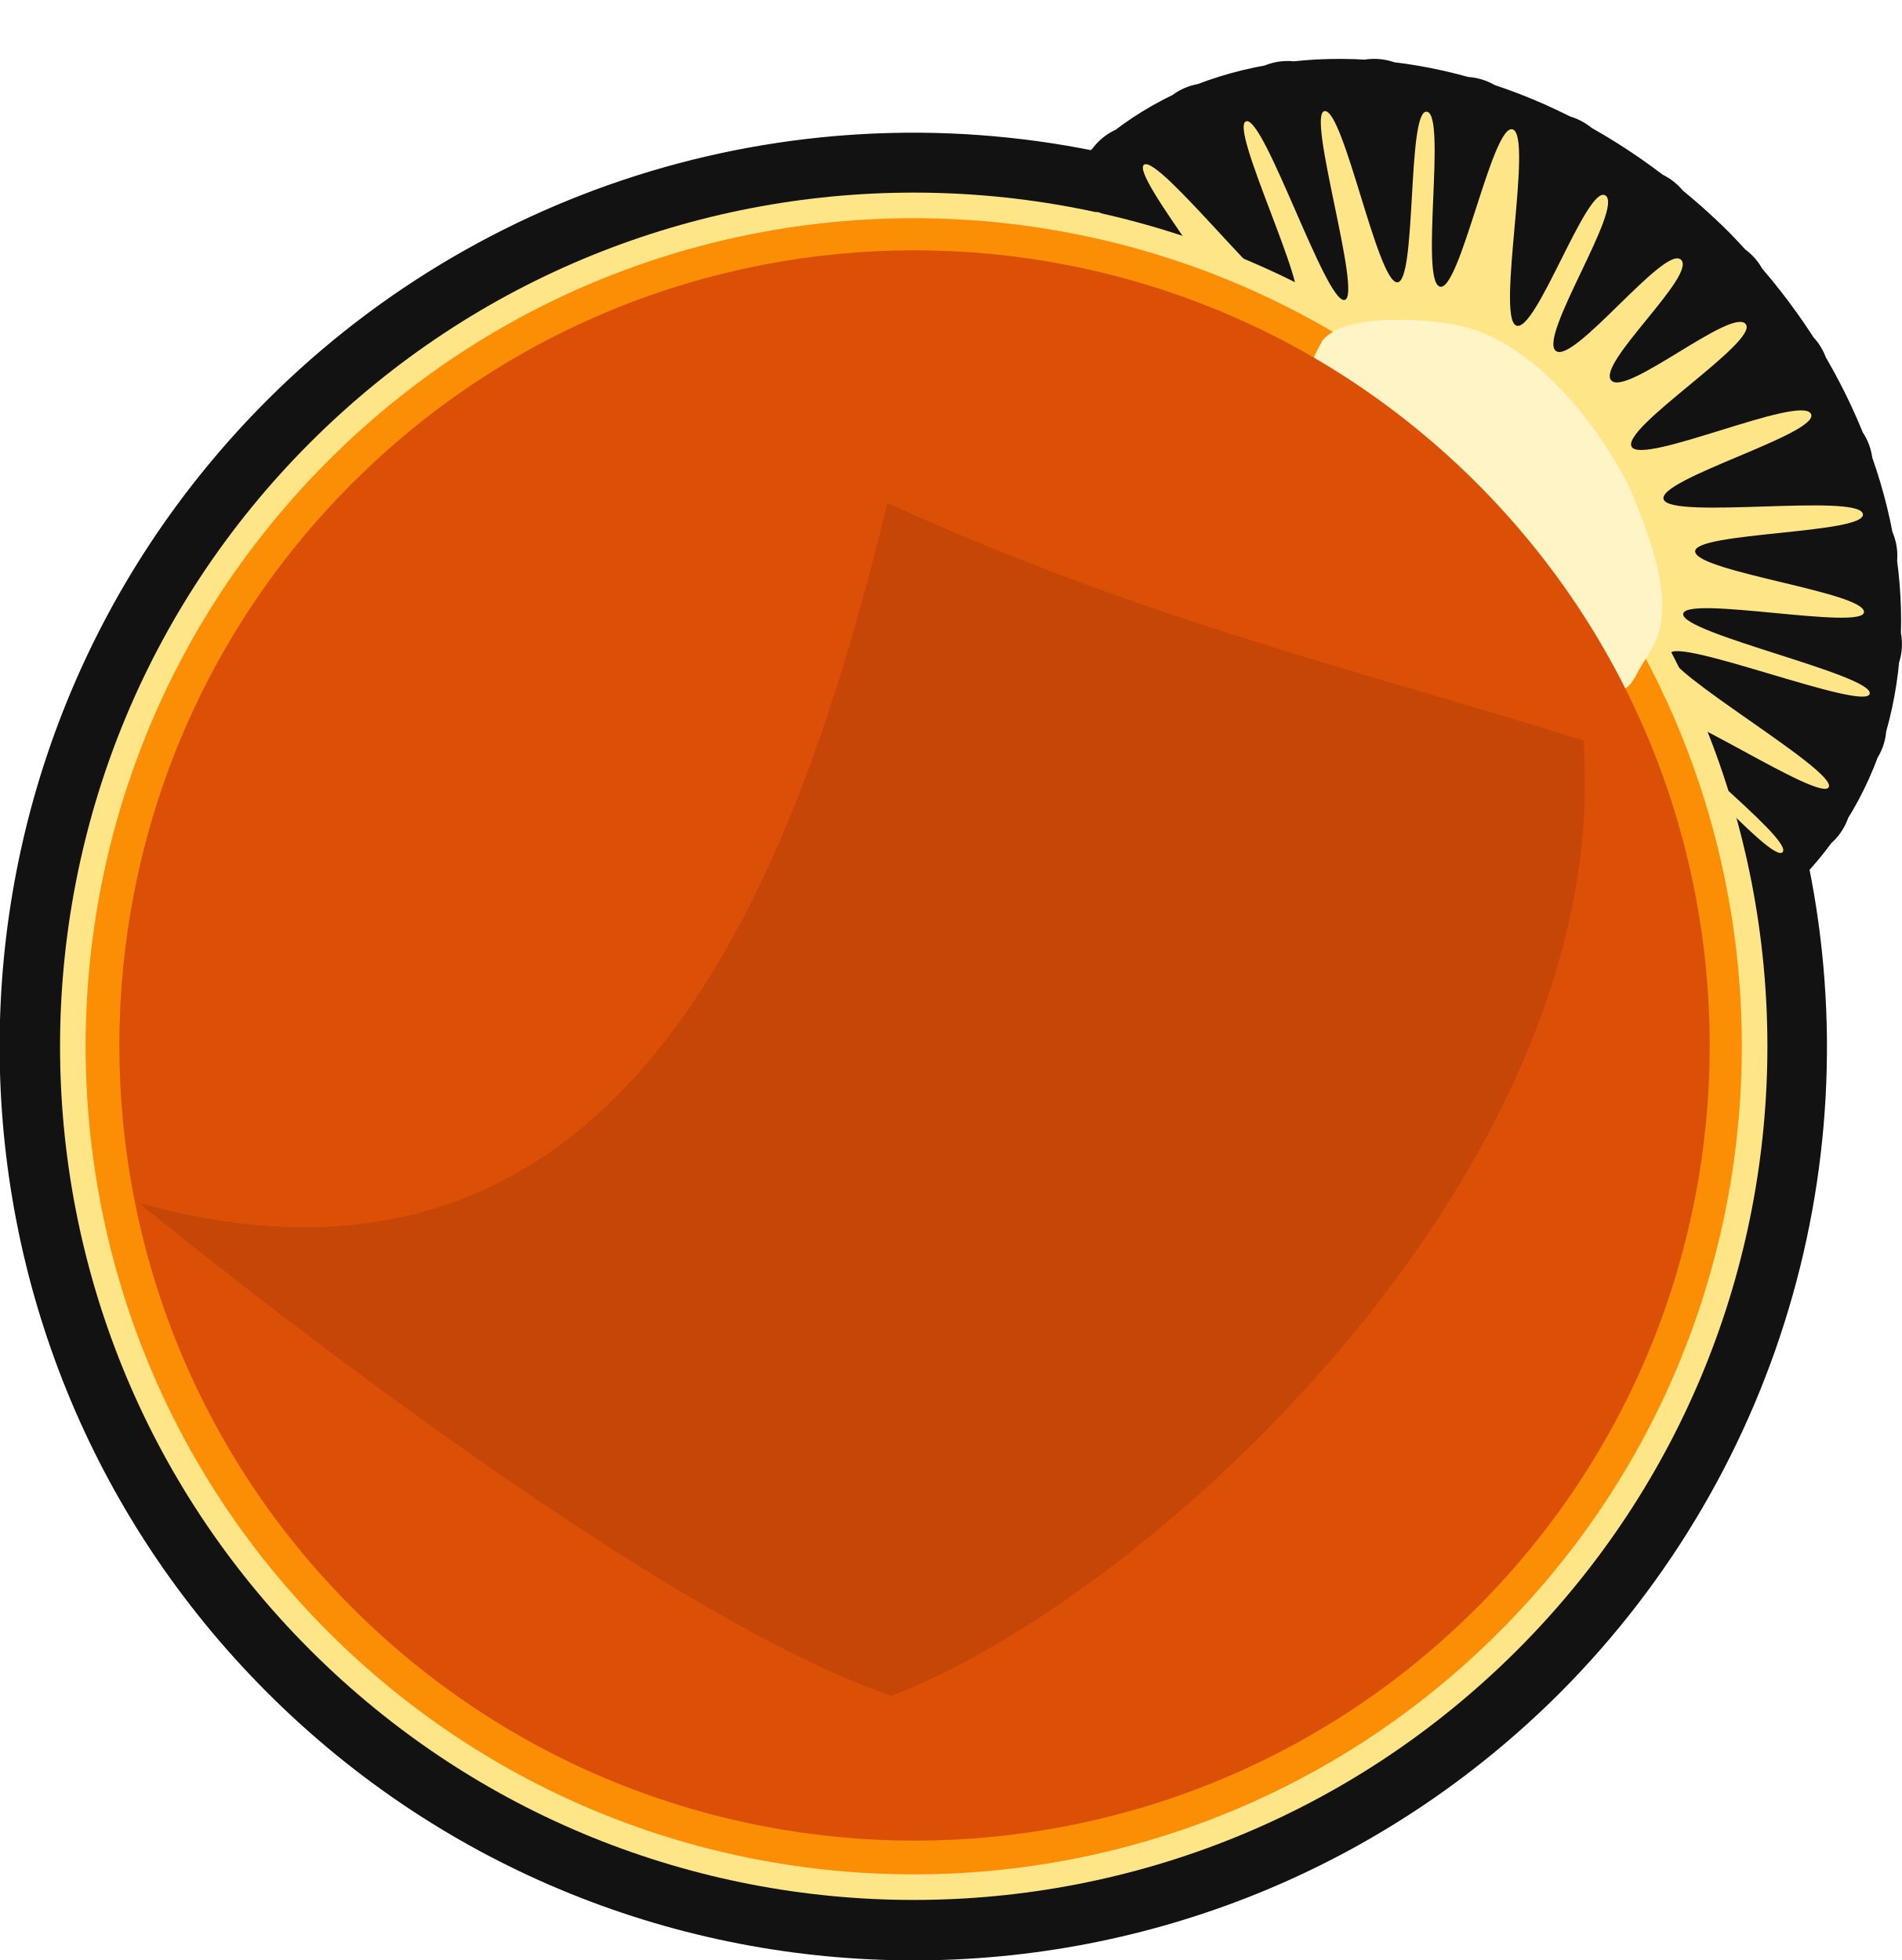
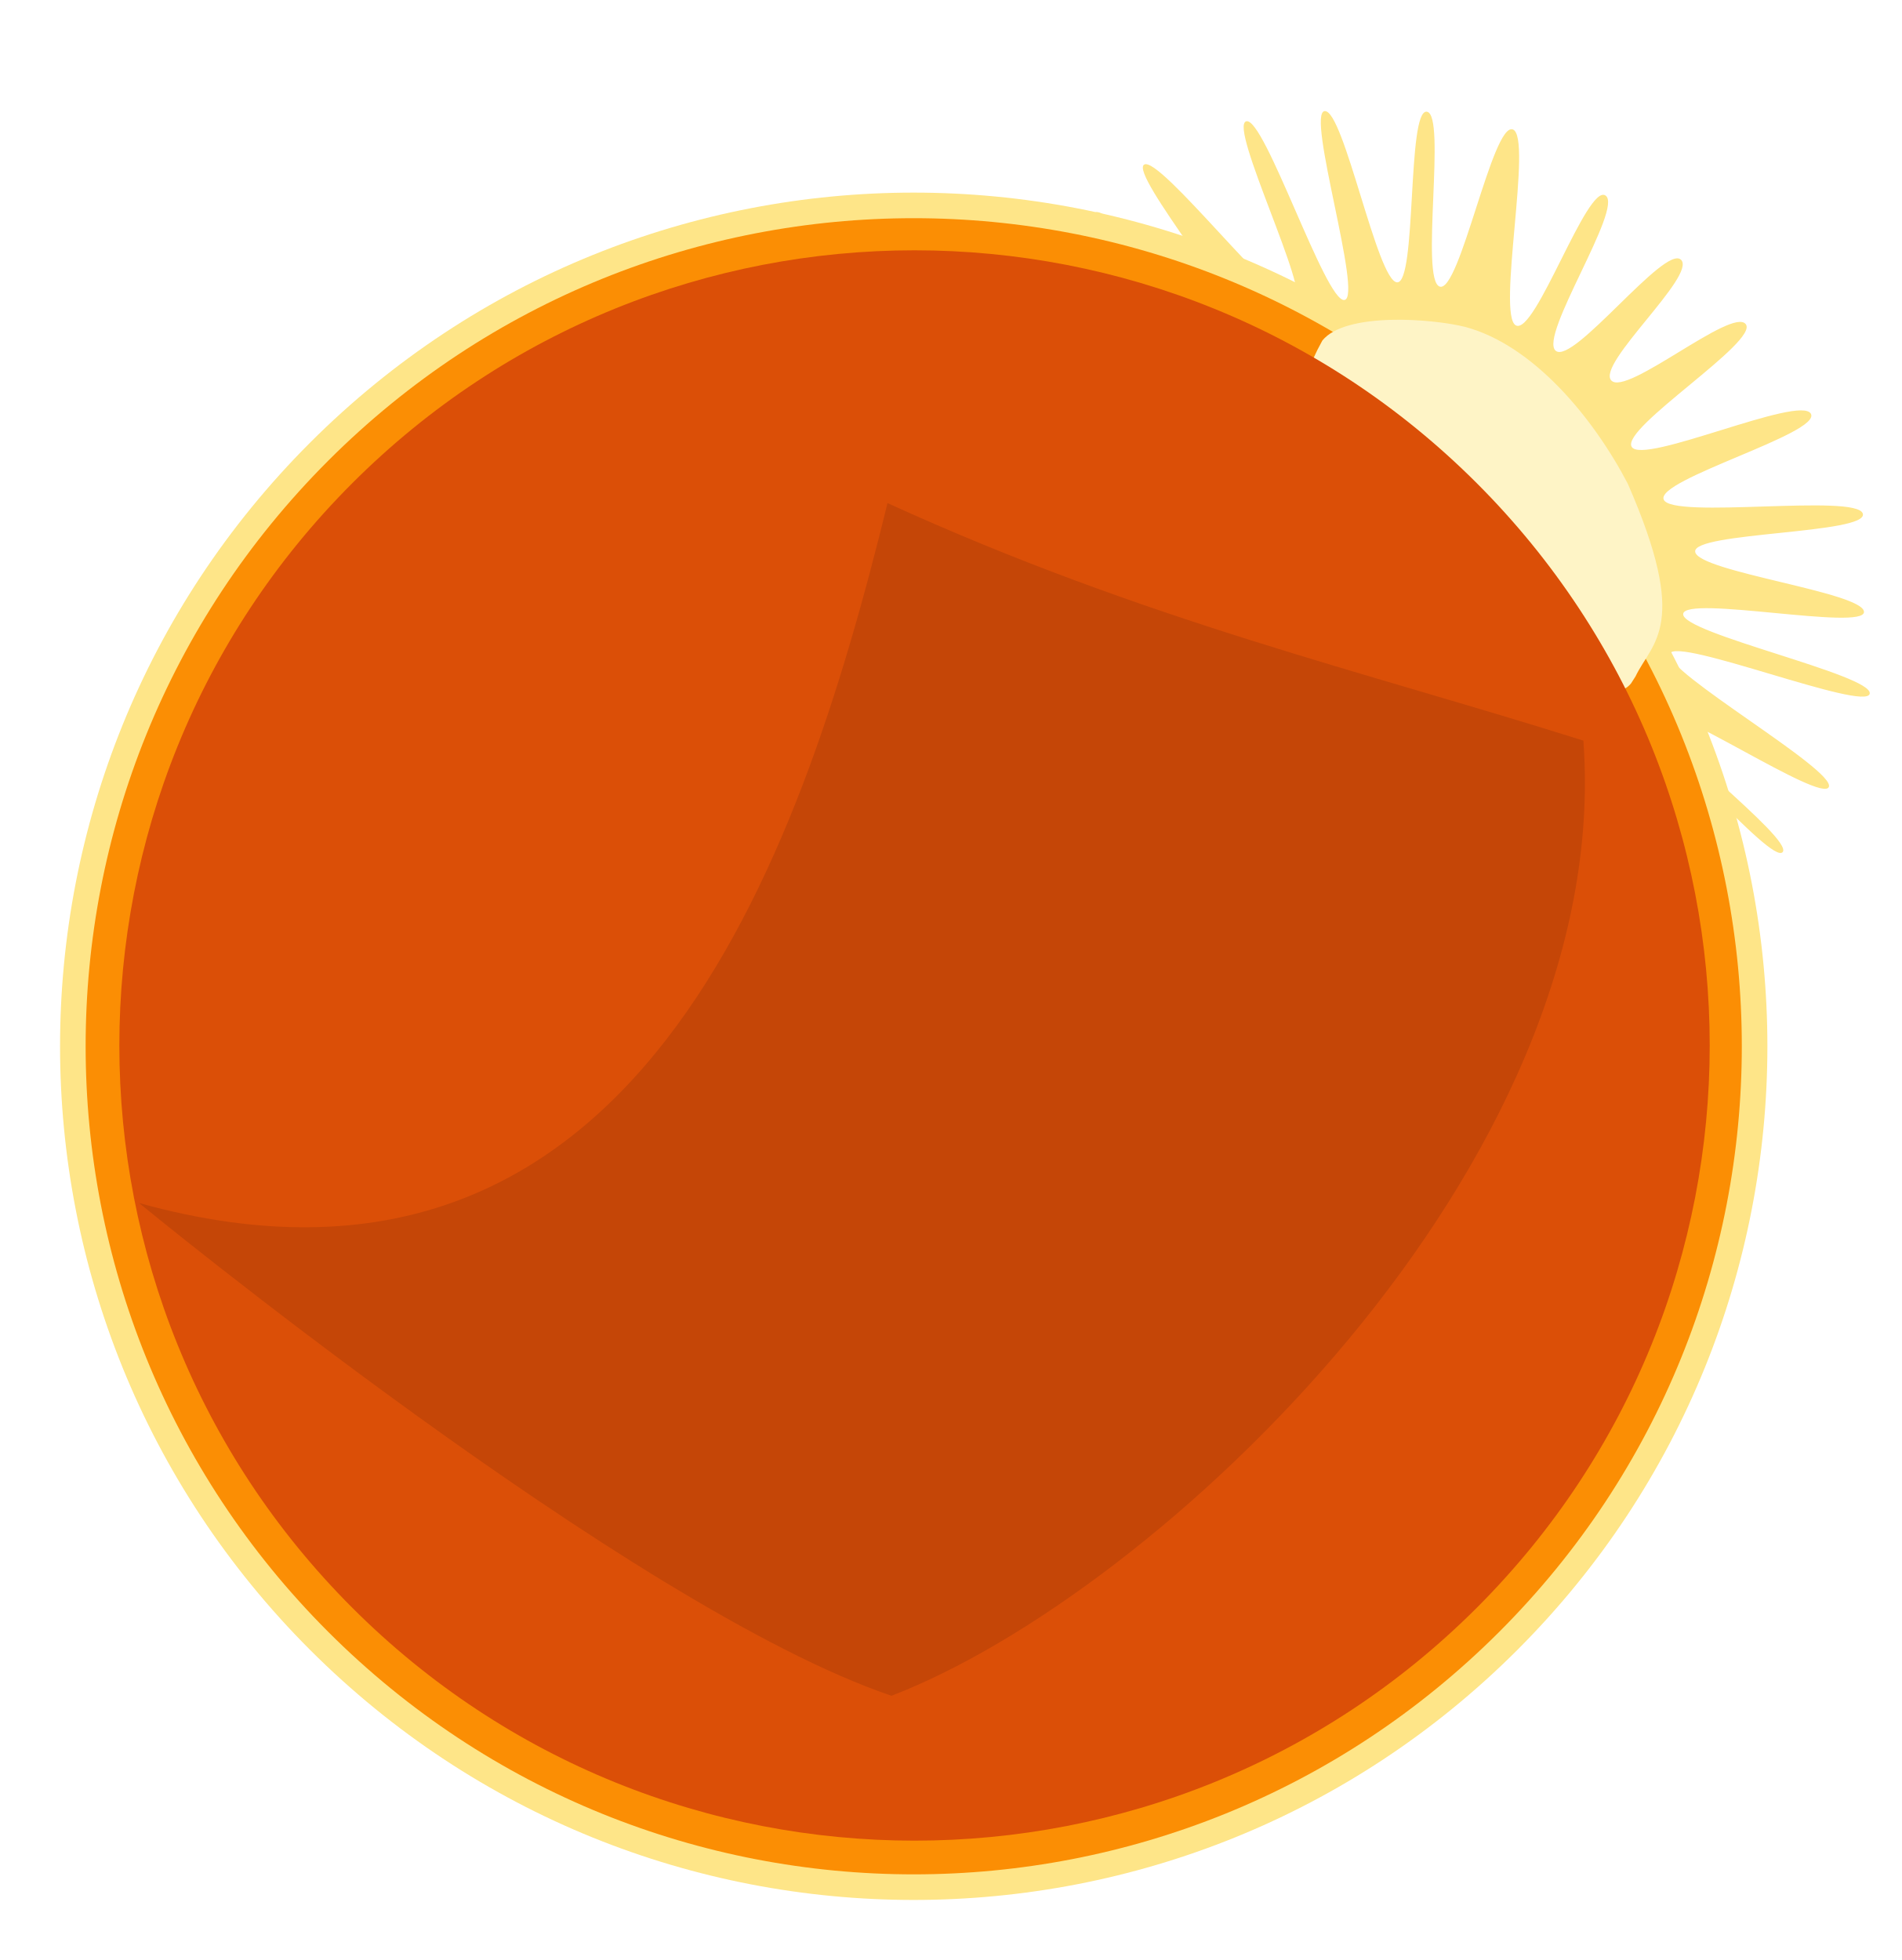
<svg xmlns="http://www.w3.org/2000/svg" viewBox="0 0 124.125 127.917" width="124.125" height="127.917" version="1.1" id="svg60">
  <defs id="defs64" />
-   <path style="opacity:1;fill:#121212;fill-opacity:1;stroke:#121212;stroke-width:7.888;stroke-linecap:round;stroke-linejoin:round;stroke-miterlimit:4;stroke-dasharray:none;stroke-dashoffset:0;stroke-opacity:1" d="m 111.564,19.456 -0.075,0.046 a 29.279,22.693 45 0 0 -1.477,-1.597 29.279,22.693 45 0 0 -3.266,-2.883 l 0.038,-0.077 -0.056,0.062 a 29.279,22.693 45 0 0 -5.382,-3.55 l 0.014,-0.071 -0.03,0.063 A 29.279,22.693 45 0 0 95.571,9.058 l -0.005,-0.098 -0.017,0.092 A 29.279,22.693 45 0 0 89.721,7.894 l -0.029,-0.108 0.006,0.106 a 29.279,22.693 45 0 0 -5.619,0.129 l -0.047,-0.096 0.026,0.098 A 29.279,22.693 45 0 0 78.919,9.436 l -0.049,-0.067 0.036,0.074 a 29.279,22.693 45 0 0 -4.36,2.679 l -0.081,-0.076 0.066,0.088 a 29.279,22.693 45 0 0 -1.268,1.114 29.279,22.693 45 0 0 -0.788,0.865 55.714,55.714 0 0 0 -52.237,14.776 55.714,55.714 0 0 0 -8.18e-4,78.791 55.714,55.714 0 0 0 78.792,0 55.714,55.714 0 0 0 14.745,-52.239 29.279,22.693 45 0 0 0.895,-0.787 29.279,22.693 45 0 0 2.135,-2.63 l 0.089,0.058 -0.079,-0.074 a 29.279,22.693 45 0 0 2.279,-4.642 l 0.076,0.032 -0.072,-0.047 a 29.279,22.693 45 0 0 0.985,-5.332 l 0.101,0.02 -0.101,-0.042 a 29.279,22.693 45 0 0 -0.304,-5.72 l 0.104,-0.003 -0.108,-0.021 a 29.279,22.693 45 0 0 -1.58,-5.834 l 0.087,-0.025 -0.094,0.003 a 29.279,22.693 45 0 0 -2.782,-5.67 l 0.056,-0.034 -0.066,0.019 a 29.279,22.693 45 0 0 -3.89,-5.193 z" id="path1285-7" />
  <path id="path49751" d="m 93.923,50.706 c -1.307,-0.312 -3.05,10.322 -4.326,9.77 -1.276,-0.552 1.387,-9.663 0.136,-10.348 -1.251,-0.685 -5.999,7.821 -7.201,7.052 -1.202,-0.769 5.617,-9.832 4.428,-10.68 -1.189,-0.848 -8.156,7.813 -9.246,6.809 -1.09,-1.004 6.143,-7.371 5.152,-8.433 -0.99,-1.062 -8.626,3.798 -9.549,2.668 -0.923,-1.129 7.83,-5.085 7.063,-6.279 -0.766,-1.193 -10.179,2.357 -10.835,1.088 -0.656,-1.269 10.608,-3.028 10.155,-4.355 -0.453,-1.327 -11.894,0.707 -12.225,-0.593 -0.331,-1.301 11.256,-1.754 11.026,-3.059 -0.23,-1.305 -12.926,-3.024 -12.958,-4.325 -0.032,-1.301 11.73,1.08 11.83,-0.176 0.1,-1.256 -11.653,-4.637 -11.385,-5.834 0.268,-1.196 12.412,3.954 12.826,2.829 0.414,-1.125 -11.756,-6.712 -11.27,-7.801 0.486,-1.09 11.016,5.28 11.595,4.271 0.579,-1.009 -8.434,-8.537 -7.692,-9.412 0.742,-0.876 8.338,8.356 9.241,7.607 0.902,-0.748 -7.027,-10.177 -6.012,-10.765 1.015,-0.588 8.738,9.42 9.841,8.975 C 85.619,19.271 80.151,8.241 81.334,7.916 c 1.184,-0.325 5.178,11.836 6.407,11.662 1.229,-0.174 -2.531,-12.249 -1.284,-12.328 1.247,-0.079 3.428,11.109 4.721,11.177 1.293,0.068 0.639,-11.314 1.942,-11.136 1.303,0.178 -0.466,10.992 0.843,11.413 1.309,0.421 3.446,-10.732 4.768,-10.256 1.322,0.475 -1.071,12.144 0.203,12.79 1.274,0.646 4.647,-9.28 5.846,-8.478 1.199,0.802 -4.388,9.196 -3.248,10.134 1.14,0.939 7.118,-6.952 8.174,-5.944 1.055,1.008 -5.526,6.798 -4.55,7.877 0.977,1.079 7.88,-4.803 8.775,-3.674 0.895,1.129 -8.155,6.775 -7.443,8.006 0.712,1.231 11.012,-3.427 11.697,-2.153 0.684,1.274 -10.135,4.292 -9.606,5.598 0.529,1.306 12.623,-0.409 12.995,0.921 0.372,1.331 -11.156,1.187 -10.94,2.492 0.215,1.305 10.927,2.626 11.015,3.907 0.088,1.281 -11.713,-1.114 -11.8,0.149 -0.088,1.264 12.383,3.97 12.175,5.196 -0.208,1.226 -12.645,-3.741 -13.049,-2.602 -0.405,1.139 10.828,7.574 10.381,8.691 -0.447,1.117 -10.633,-5.752 -11.243,-4.776 -0.61,0.976 8.957,8.147 8.23,9.028 -0.728,0.881 -8.414,-8.413 -9.241,-7.607 -0.827,0.806 5.943,11.115 4.997,11.781 -0.947,0.666 -7.706,-10.46 -8.796,-10.017 -1.09,0.443 4.33,11.524 3.152,11.826 -1.178,0.302 -5.079,-12.034 -6.281,-11.789 -1.202,0.246 1.848,12.873 0.562,12.892 -1.286,0.019 -1.691,-11.518 -2.988,-11.624 -1.297,-0.106 -1.944,11.299 -3.262,11.123 -1.318,-0.177 0.744,-11.177 -0.563,-11.489 z" style="opacity:1;fill:#fee588;fill-opacity:1;stroke:none;stroke-width:3.612;stroke-linecap:round;stroke-linejoin:round;stroke-miterlimit:4;stroke-dasharray:none;stroke-dashoffset:0;stroke-opacity:1" />
  <path transform="rotate(45)" style="opacity:1;fill:#fee588;fill-opacity:1;stroke:none;stroke-width:2.462;stroke-linecap:round;stroke-linejoin:round;stroke-miterlimit:4;stroke-dasharray:none;stroke-dashoffset:0;stroke-opacity:1" d="M 146.165,6.117 A 55.714,55.714 0 0 1 90.451,61.831 55.714,55.714 0 0 1 34.737,6.117 55.714,55.714 0 0 1 90.451,-49.596 55.714,55.714 0 0 1 146.165,6.117 Z" id="path815-3-6" />
  <path transform="rotate(45)" style="opacity:1;fill:#fb8e04;fill-opacity:1;stroke:none;stroke-width:2.388;stroke-linecap:round;stroke-linejoin:round;stroke-miterlimit:4;stroke-dasharray:none;stroke-dashoffset:0;stroke-opacity:1" d="M 144.494,6.117 A 54.043,54.043 0 0 1 90.451,60.161 54.043,54.043 0 0 1 36.407,6.117 54.043,54.043 0 0 1 90.451,-47.926 54.043,54.043 0 0 1 144.494,6.117 Z" id="path815-3" />
  <path style="opacity:1;fill:#fef4c6;fill-opacity:1;stroke:none;stroke-width:4.78;stroke-linecap:round;stroke-linejoin:round;stroke-miterlimit:4;stroke-dasharray:none;stroke-dashoffset:0;stroke-opacity:1" d="m 106.446,44.605 c -1.641,1.949 -4.415,-3.082 -6.686,-3.743 C 95.118,39.416 91.001,35.736 89.019,30.922 88.231,28.801 82.519,29.046 86.301,22.225 c 1.518,-1.874 7.188,-1.429 9.34,-0.885 4.433,1.196 8.342,5.917 10.591,10.223 4.077,9.311 1.594,10.307 0.507,12.583 -0.294,0.459 -0.197,0.305 -0.294,0.459 z" id="path1056" />
  <path transform="rotate(45)" style="opacity:1;fill:#db4f07;fill-opacity:1;stroke:none;stroke-width:2.294;stroke-linecap:round;stroke-linejoin:round;stroke-miterlimit:4;stroke-dasharray:none;stroke-dashoffset:0;stroke-opacity:1" d="M 142.347,6.043 A 51.896,51.896 0 0 1 90.451,57.939 51.896,51.896 0 0 1 38.555,6.043 51.896,51.896 0 0 1 90.451,-45.853 51.896,51.896 0 0 1 142.347,6.043 Z" id="path815" />
  <path style="fill:#c54607;fill-opacity:1;stroke:none;stroke-width:6.883;stroke-linecap:butt;stroke-linejoin:round;stroke-miterlimit:4;stroke-dasharray:none;stroke-dashoffset:0;stroke-opacity:1" d="m 57.922,32.834 c -5.792,23.669 -16.565,54.641 -48.844,45.681 0,0 32.13,26.411 49.102,32.157 C 75.483,104.026 105.395,76.043 103.336,48.337 89.117,43.841 74.76,40.518 57.922,32.834 Z" id="path1021" />
</svg>
